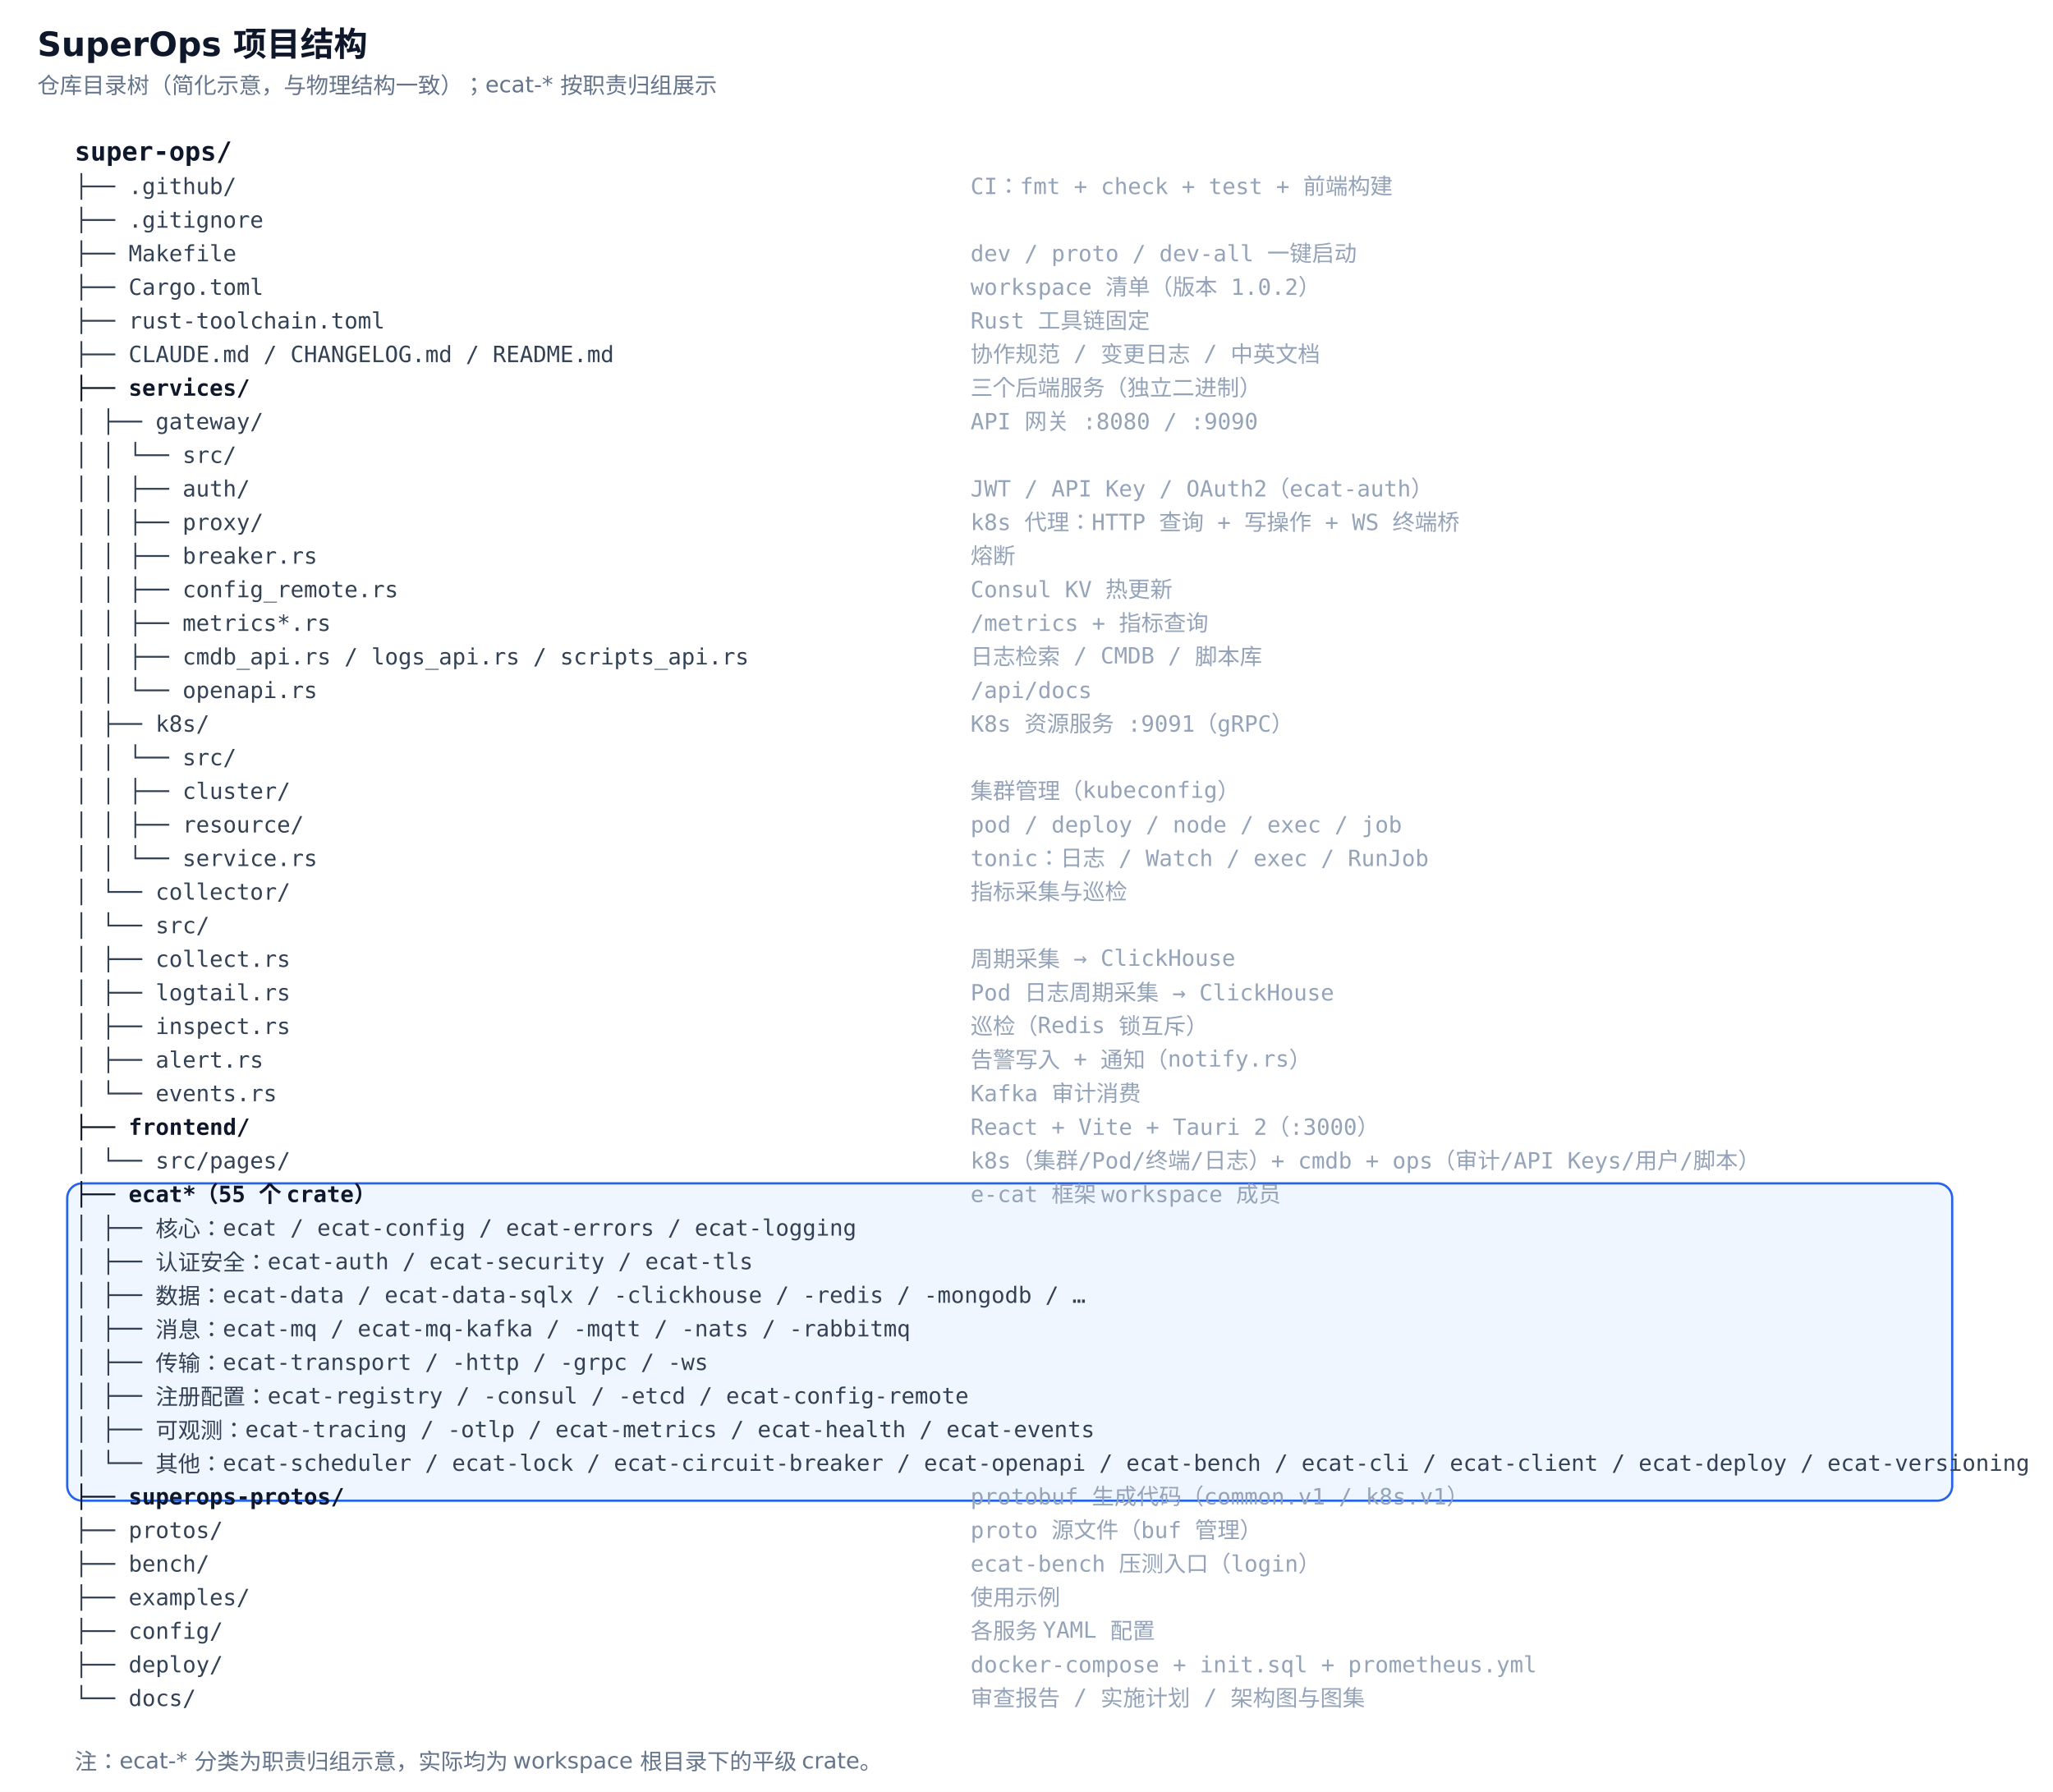
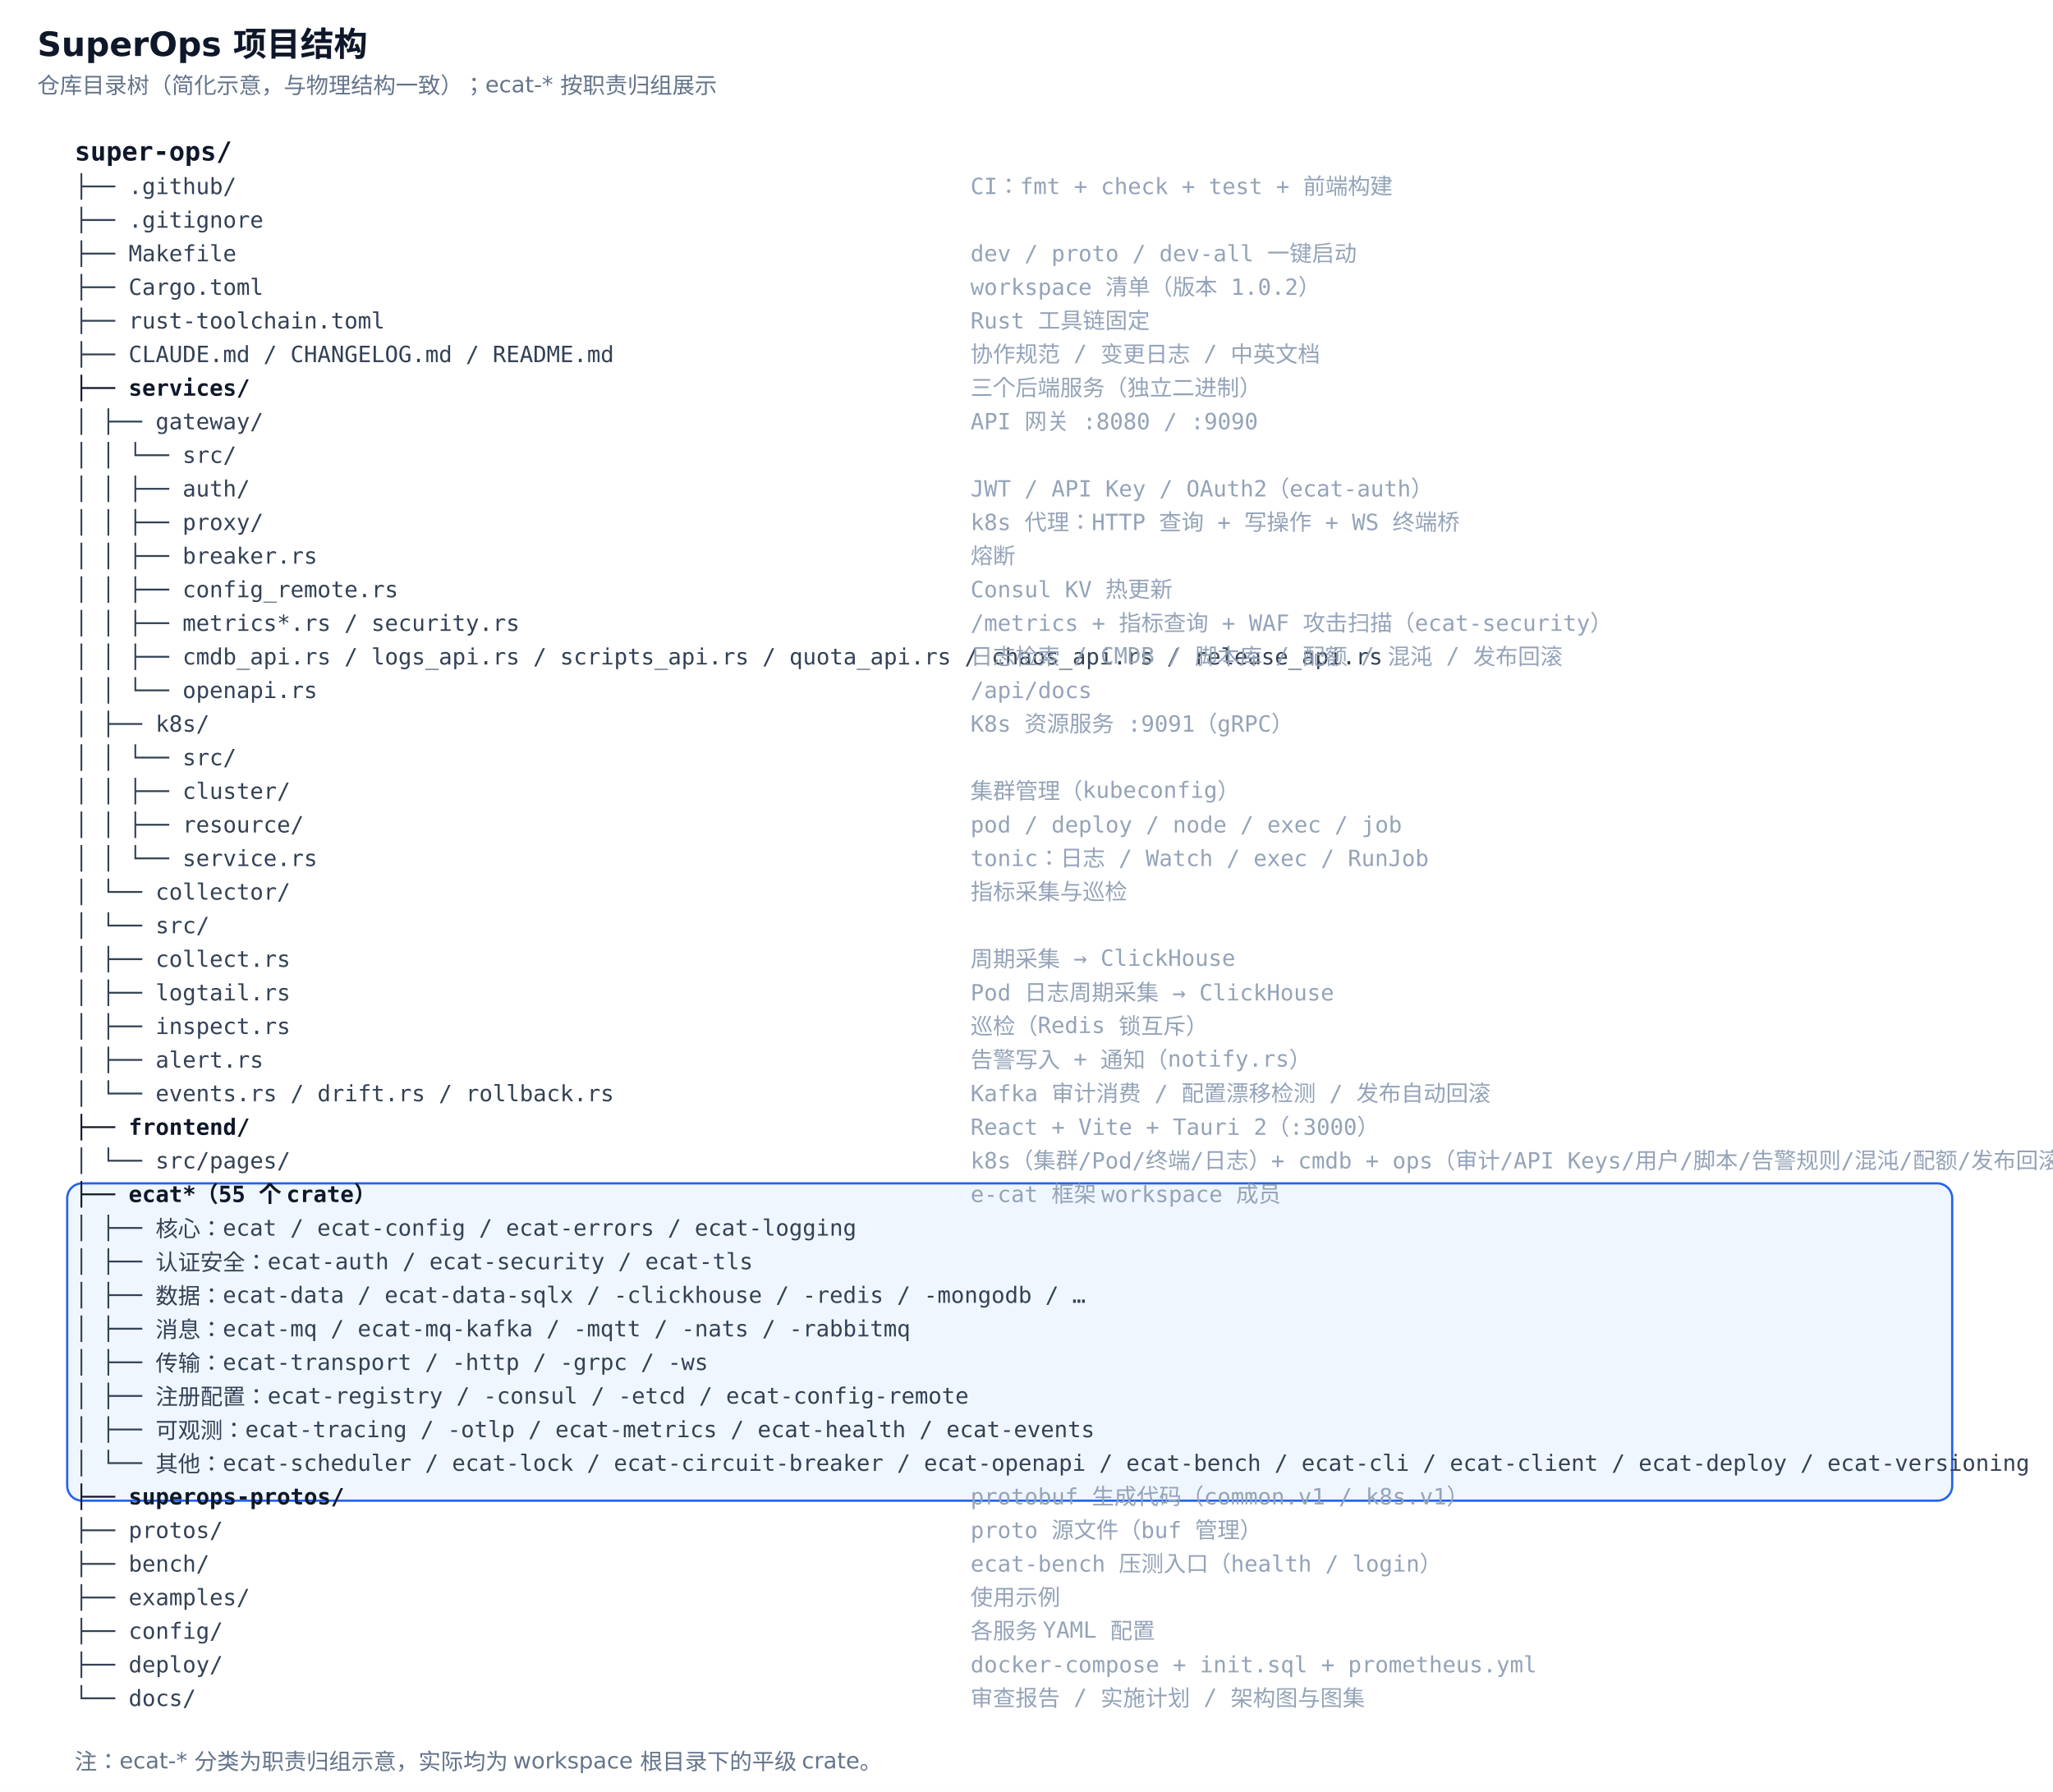
<svg xmlns="http://www.w3.org/2000/svg" viewBox="0 0 1100 960" font-family="'DejaVu Sans Mono','DejaVu Sans','Menlo',monospace" font-size="12">
  <rect x="0" y="0" width="1100" height="960" fill="#ffffff" />
  <text x="20" y="30" font-size="18" font-weight="bold" fill="#0f172a" font-family="'DejaVu Sans','Helvetica Neue',Arial,sans-serif">SuperOps 项目结构</text>
  <text x="20" y="50" font-size="12" fill="#64748b" font-family="'DejaVu Sans','Helvetica Neue',Arial,sans-serif">仓库目录树（简化示意，与物理结构一致）；ecat-* 按职责归组展示</text>
  <text x="40" y="86" font-size="14" font-weight="bold" fill="#0f172a">super-ops/</text>
  <text x="40" y="104" fill="#334155">├── .github/</text>
  <text x="520" y="104" fill="#94a3b8">CI：fmt + check + test + 前端构建</text>
  <text x="40" y="122" fill="#334155">├── .gitignore</text>
  <text x="40" y="140" fill="#334155">├── Makefile</text>
  <text x="520" y="140" fill="#94a3b8">dev / proto / dev-all 一键启动</text>
  <text x="40" y="158" fill="#334155">├── Cargo.toml</text>
  <text x="520" y="158" fill="#94a3b8">workspace 清单（版本 1.0.2）</text>
  <text x="40" y="176" fill="#334155">├── rust-toolchain.toml</text>
  <text x="520" y="176" fill="#94a3b8">Rust 工具链固定</text>
  <text x="40" y="194" fill="#334155">├── CLAUDE.md / CHANGELOG.md / README.md</text>
  <text x="520" y="194" fill="#94a3b8">协作规范 / 变更日志 / 中英文档</text>
  <text x="40" y="212" fill="#0f172a" font-weight="bold">├── services/</text>
  <text x="520" y="212" fill="#94a3b8">三个后端服务（独立二进制）</text>
  <text x="40" y="230" fill="#334155">│   ├── gateway/</text>
  <text x="520" y="230" fill="#94a3b8">API 网关 :8080 / :9090</text>
  <text x="40" y="248" fill="#334155">│   │   └── src/</text>
  <text x="40" y="266" fill="#334155">│   │       ├── auth/</text>
  <text x="520" y="266" fill="#94a3b8">JWT / API Key / OAuth2（ecat-auth）</text>
  <text x="40" y="284" fill="#334155">│   │       ├── proxy/</text>
  <text x="520" y="284" fill="#94a3b8">k8s 代理：HTTP 查询 + 写操作 + WS 终端桥</text>
  <text x="40" y="302" fill="#334155">│   │       ├── breaker.rs</text>
  <text x="520" y="302" fill="#94a3b8">熔断</text>
  <text x="40" y="320" fill="#334155">│   │       ├── config_remote.rs</text>
  <text x="520" y="320" fill="#94a3b8">Consul KV 热更新</text>
-   <text x="40" y="338" fill="#334155">│   │       ├── metrics*.rs</text>
-   <text x="520" y="338" fill="#94a3b8">/metrics + 指标查询</text>
-   <text x="40" y="356" fill="#334155">│   │       ├── cmdb_api.rs / logs_api.rs / scripts_api.rs</text>
-   <text x="520" y="356" fill="#94a3b8">日志检索 / CMDB / 脚本库</text>
+   <text x="40" y="338" fill="#334155">│   │       ├── metrics*.rs / security.rs</text>
+   <text x="520" y="338" fill="#94a3b8">/metrics + 指标查询 + WAF 攻击扫描（ecat-security）</text>
+   <text x="40" y="356" fill="#334155">│   │       ├── cmdb_api.rs / logs_api.rs / scripts_api.rs / quota_api.rs / chaos_api.rs / release_api.rs</text>
+   <text x="520" y="356" fill="#94a3b8">日志检索 / CMDB / 脚本库 / 配额 / 混沌 / 发布回滚</text>
  <text x="40" y="374" fill="#334155">│   │       └── openapi.rs</text>
  <text x="520" y="374" fill="#94a3b8">/api/docs</text>
  <text x="40" y="392" fill="#334155">│   ├── k8s/</text>
  <text x="520" y="392" fill="#94a3b8">K8s 资源服务 :9091（gRPC）</text>
  <text x="40" y="410" fill="#334155">│   │   └── src/</text>
  <text x="40" y="428" fill="#334155">│   │       ├── cluster/</text>
  <text x="520" y="428" fill="#94a3b8">集群管理（kubeconfig）</text>
  <text x="40" y="446" fill="#334155">│   │       ├── resource/</text>
  <text x="520" y="446" fill="#94a3b8">pod / deploy / node / exec / job</text>
  <text x="40" y="464" fill="#334155">│   │       └── service.rs</text>
  <text x="520" y="464" fill="#94a3b8">tonic：日志 / Watch / exec / RunJob</text>
  <text x="40" y="482" fill="#334155">│   └── collector/</text>
  <text x="520" y="482" fill="#94a3b8">指标采集与巡检</text>
  <text x="40" y="500" fill="#334155">│       └── src/</text>
  <text x="40" y="518" fill="#334155">│           ├── collect.rs</text>
  <text x="520" y="518" fill="#94a3b8">周期采集 → ClickHouse</text>
  <text x="40" y="536" fill="#334155">│           ├── logtail.rs</text>
  <text x="520" y="536" fill="#94a3b8">Pod 日志周期采集 → ClickHouse</text>
  <text x="40" y="554" fill="#334155">│           ├── inspect.rs</text>
  <text x="520" y="554" fill="#94a3b8">巡检（Redis 锁互斥）</text>
  <text x="40" y="572" fill="#334155">│           ├── alert.rs</text>
  <text x="520" y="572" fill="#94a3b8">告警写入 + 通知（notify.rs）</text>
-   <text x="40" y="590" fill="#334155">│           └── events.rs</text>
-   <text x="520" y="590" fill="#94a3b8">Kafka 审计消费</text>
+   <text x="40" y="590" fill="#334155">│           └── events.rs / drift.rs / rollback.rs</text>
+   <text x="520" y="590" fill="#94a3b8">Kafka 审计消费 / 配置漂移检测 / 发布自动回滚</text>
  <text x="40" y="608" fill="#0f172a" font-weight="bold">├── frontend/</text>
  <text x="520" y="608" fill="#94a3b8">React + Vite + Tauri 2（:3000）</text>
  <text x="40" y="626" fill="#334155">│   └── src/pages/</text>
-   <text x="520" y="626" fill="#94a3b8">k8s（集群/Pod/终端/日志）+ cmdb + ops（审计/API Keys/用户/脚本）</text>
+   <text x="520" y="626" fill="#94a3b8">k8s（集群/Pod/终端/日志）+ cmdb + ops（审计/API Keys/用户/脚本/告警规则/混沌/配额/发布回滚）</text>
  <rect x="36" y="634" width="1010" height="170" rx="8" fill="#eff6ff" stroke="#2563eb" stroke-width="1.2" />
  <text x="40" y="644" fill="#0f172a" font-weight="bold">├── ecat*（55 个 crate）</text>
  <text x="520" y="644" fill="#94a3b8">e-cat 框架 workspace 成员</text>
  <text x="40" y="662" fill="#334155">│   ├── 核心：ecat / ecat-config / ecat-errors / ecat-logging</text>
  <text x="40" y="680" fill="#334155">│   ├── 认证安全：ecat-auth / ecat-security / ecat-tls</text>
  <text x="40" y="698" fill="#334155">│   ├── 数据：ecat-data / ecat-data-sqlx / -clickhouse / -redis / -mongodb / …</text>
  <text x="40" y="716" fill="#334155">│   ├── 消息：ecat-mq / ecat-mq-kafka / -mqtt / -nats / -rabbitmq</text>
  <text x="40" y="734" fill="#334155">│   ├── 传输：ecat-transport / -http / -grpc / -ws</text>
  <text x="40" y="752" fill="#334155">│   ├── 注册配置：ecat-registry / -consul / -etcd / ecat-config-remote</text>
  <text x="40" y="770" fill="#334155">│   ├── 可观测：ecat-tracing / -otlp / ecat-metrics / ecat-health / ecat-events</text>
  <text x="40" y="788" fill="#334155">│   └── 其他：ecat-scheduler / ecat-lock / ecat-circuit-breaker / ecat-openapi / ecat-bench / ecat-cli / ecat-client / ecat-deploy / ecat-versioning</text>
  <text x="40" y="806" fill="#0f172a" font-weight="bold">├── superops-protos/</text>
  <text x="520" y="806" fill="#94a3b8">protobuf 生成代码（common.v1 / k8s.v1）</text>
  <text x="40" y="824" fill="#334155">├── protos/</text>
  <text x="520" y="824" fill="#94a3b8">proto 源文件（buf 管理）</text>
  <text x="40" y="842" fill="#334155">├── bench/</text>
-   <text x="520" y="842" fill="#94a3b8">ecat-bench 压测入口（login）</text>
+   <text x="520" y="842" fill="#94a3b8">ecat-bench 压测入口（health / login）</text>
  <text x="40" y="860" fill="#334155">├── examples/</text>
  <text x="520" y="860" fill="#94a3b8">使用示例</text>
  <text x="40" y="878" fill="#334155">├── config/</text>
  <text x="520" y="878" fill="#94a3b8">各服务 YAML 配置</text>
  <text x="40" y="896" fill="#334155">├── deploy/</text>
  <text x="520" y="896" fill="#94a3b8">docker-compose + init.sql + prometheus.yml</text>
  <text x="40" y="914" fill="#334155">└── docs/</text>
  <text x="520" y="914" fill="#94a3b8">审查报告 / 实施计划 / 架构图与图集</text>
  <text x="40" y="948" fill="#64748b" font-family="'DejaVu Sans','Helvetica Neue',Arial,sans-serif">注：ecat-* 分类为职责归组示意，实际均为 workspace 根目录下的平级 crate。</text>
</svg>
